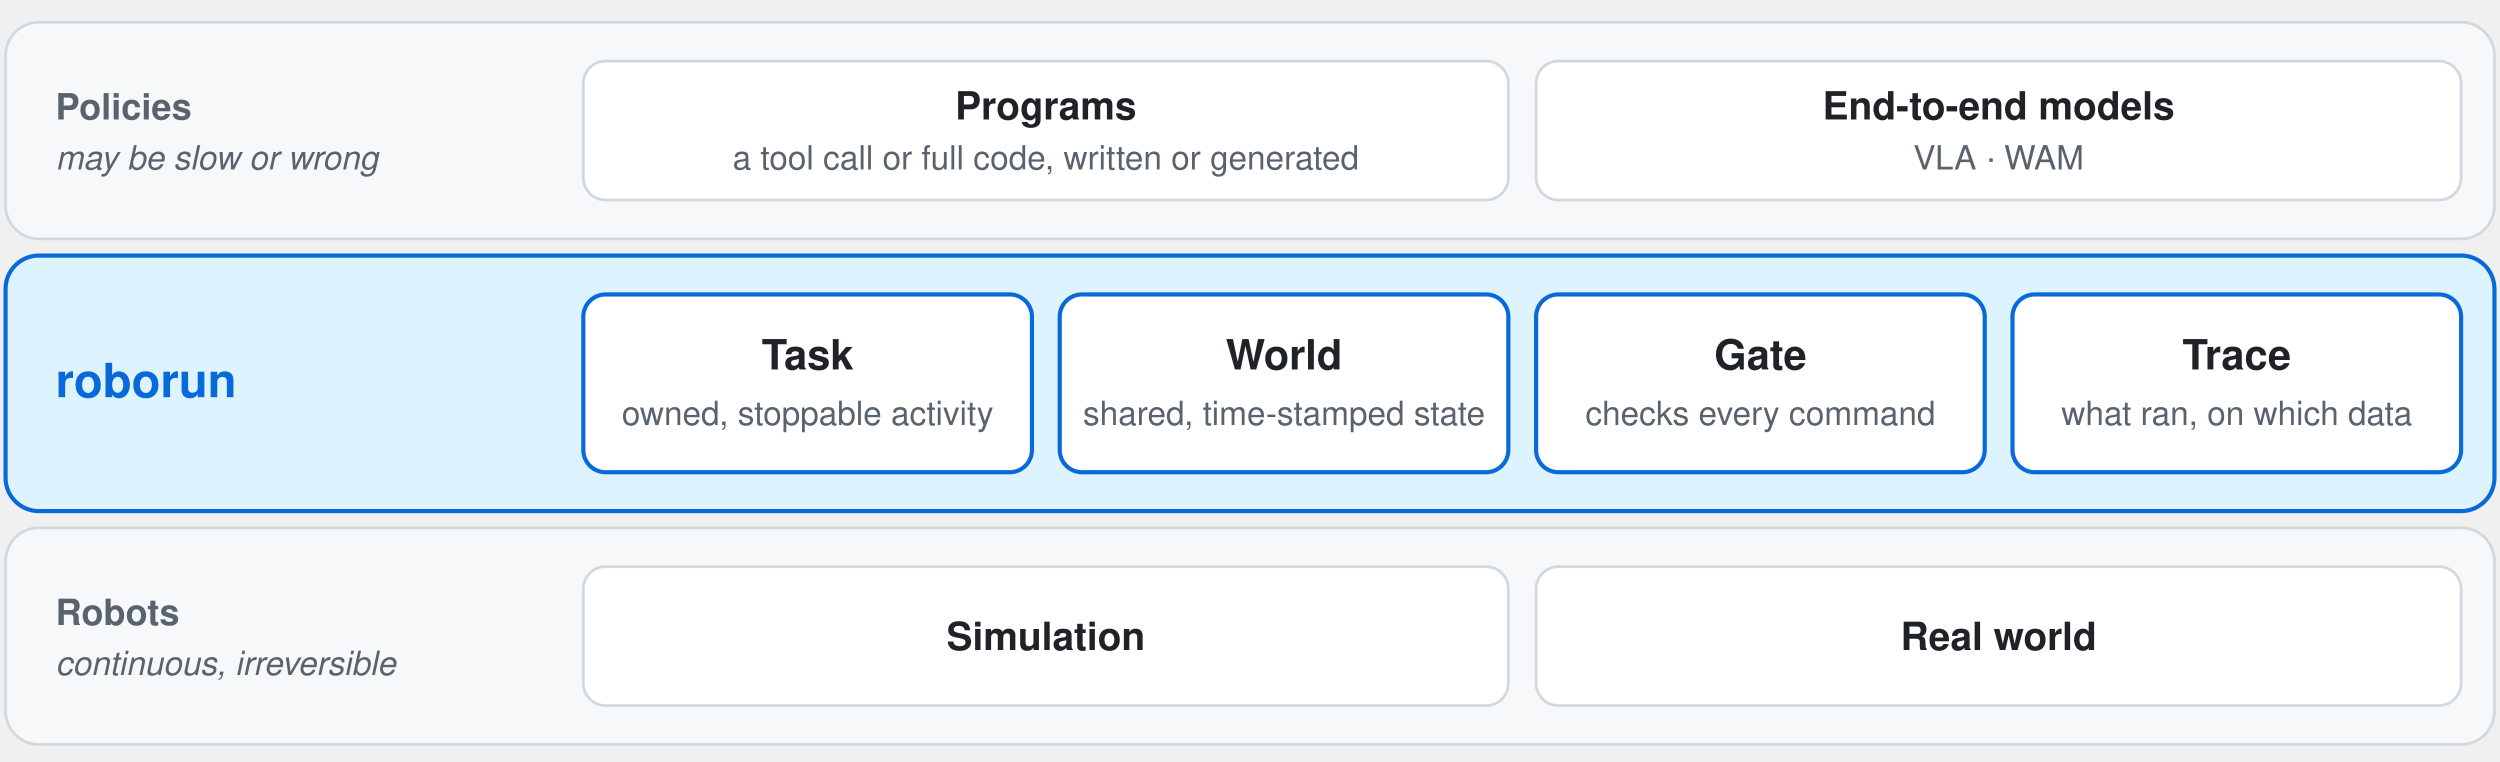
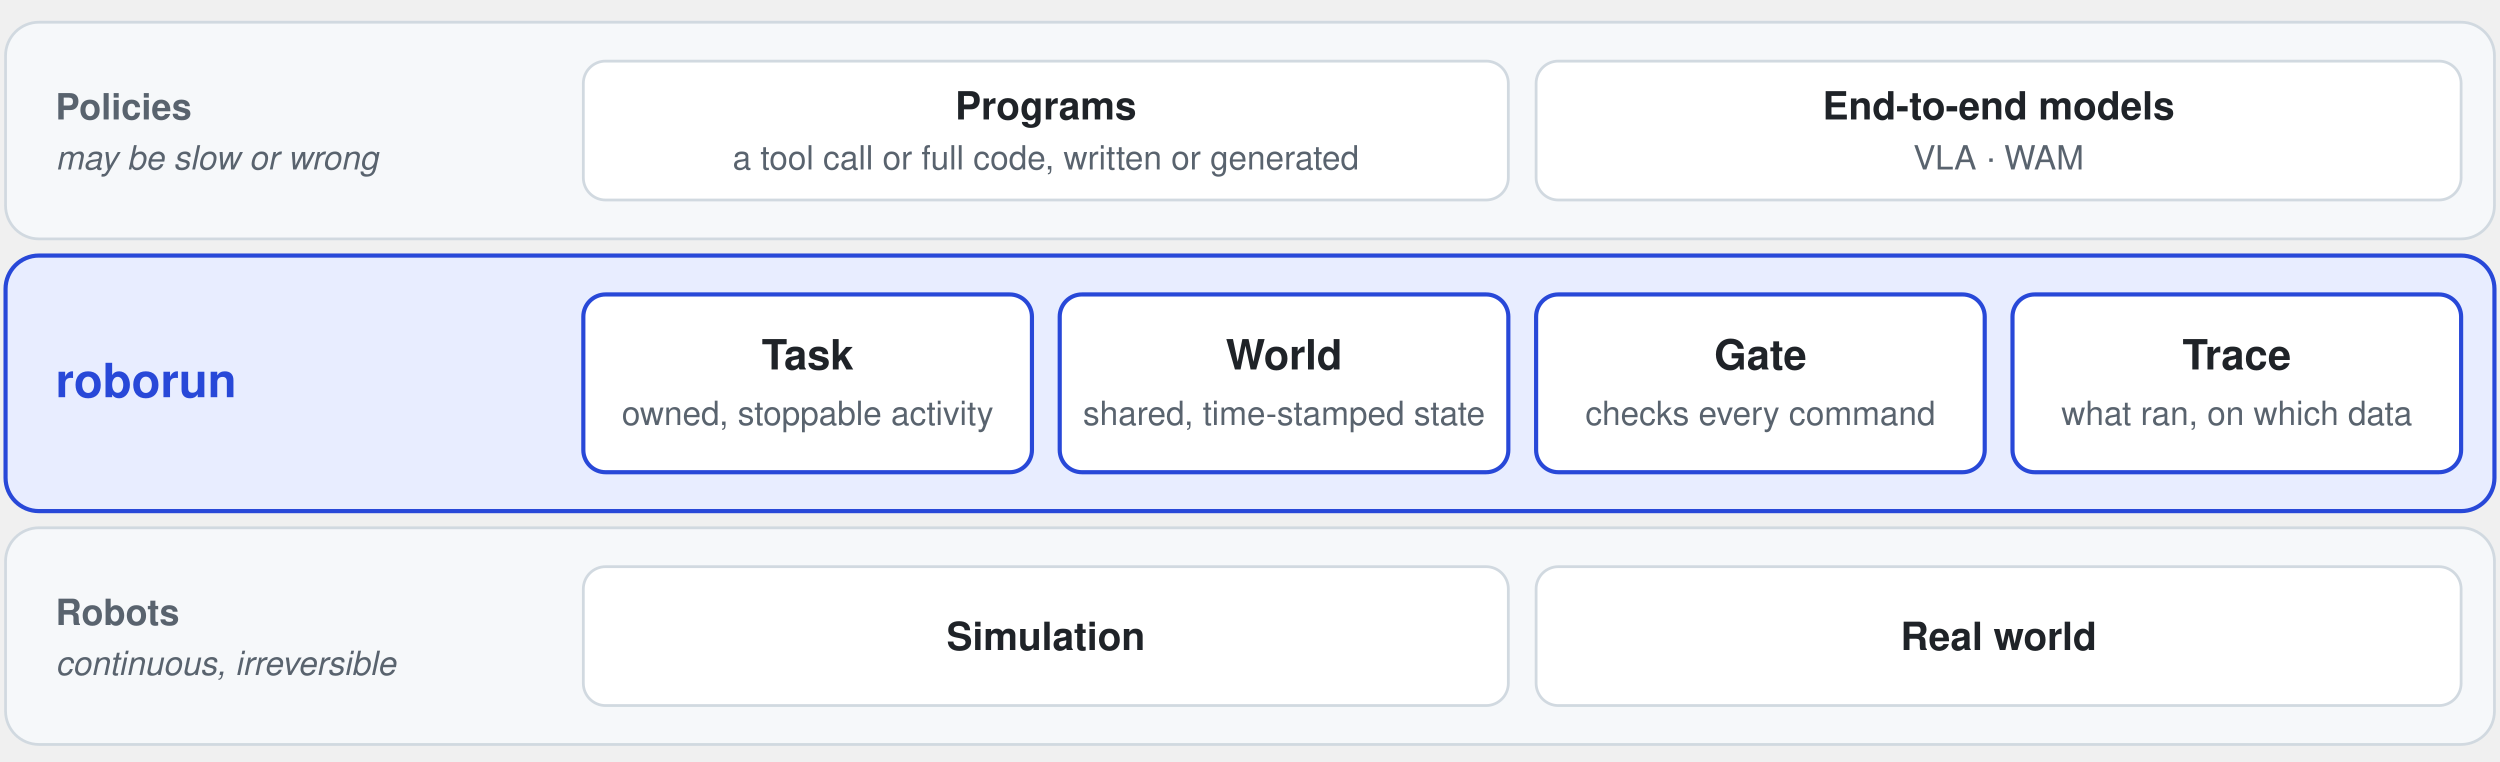
<svg xmlns="http://www.w3.org/2000/svg" viewBox="0 0 900 274" width="900" height="274" role="img" aria-label="Policies are programs (from a single tool call to full code, written by people or generated by models) or end-to-end models (VLA, world action models); they may be slow or wrong. Robots, in simulation or the real world, are continuous and irreversible. roborun sits between them: Task makes every running activity owned by whoever started it and stoppable, World holds shared, time-stamped state, Gate checks every command, and Trace records what ran, on which data.">
  <style>
text{font-family:-apple-system,BlinkMacSystemFont,"Segoe UI",Helvetica,Arial,sans-serif;fill:#1f2328}
- .band{fill:#f6f8fa;stroke:#d1d9e0}.bandcore{fill:#ddf4ff;stroke:#0969da;stroke-width:1.5}
- .chip{fill:#ffffff;stroke:#d1d9e0}.chipcore{fill:#ffffff;stroke:#0969da;stroke-width:1.5}
+ .band{fill:#f6f8fa;stroke:#d1d9e0}.bandcore{fill:#e8edff;stroke:#2848d8;stroke-width:1.5}
+ .chip{fill:#ffffff;stroke:#d1d9e0}.chipcore{fill:#ffffff;stroke:#2848d8;stroke-width:1.5}
.planned{fill:none;stroke:#8c959f;stroke-dasharray:4 3}
- .lab{font-size:13px;font-weight:700;fill:#59636e}.labcore{font-size:17px;font-weight:800;fill:#0969da}
+ .lab{font-size:13px;font-weight:700;fill:#59636e}.labcore{font-size:17px;font-weight:800;fill:#2848d8}
.c{font-size:14px;font-weight:600}.note{font-size:12px;font-style:italic;fill:#59636e}.cc{font-size:15px;font-weight:700}.cs{font-size:12px;fill:#59636e}
.dim{fill:#8c959f}
@media (prefers-color-scheme: dark){text{fill:#e6edf3}.band{fill:#151b23;stroke:#3d444d}
- .bandcore{fill:#0c2d6b;stroke:#4493f8}.chip{fill:#0d1117;stroke:#3d444d}.chipcore{fill:#0d1117;stroke:#4493f8}
- .planned{stroke:#6e7681}.lab,.cs,.note{fill:#9198a1}.labcore{fill:#4493f8}.dim{fill:#6e7681}}
+ .bandcore{fill:#18224f;stroke:#7b8fff}.chip{fill:#0d1117;stroke:#3d444d}.chipcore{fill:#0d1117;stroke:#7b8fff}
+ .planned{stroke:#6e7681}.lab,.cs,.note{fill:#9198a1}.labcore{fill:#7b8fff}.dim{fill:#6e7681}}
</style>
  <rect class="band" x="2" y="8" width="896" height="78" rx="12" />
  <text class="lab" x="20" y="43.0">Policies</text>
  <text class="note" x="20" y="61.0">may be slow or wrong</text>
  <rect class="chip" x="210.0" y="22" width="333.0" height="50" rx="8" />
  <text class="c" x="376.5" y="43" text-anchor="middle">Programs</text>
  <text class="cs" x="376.5" y="61" text-anchor="middle">a tool call or full code, written or generated</text>
  <rect class="chip" x="553.0" y="22" width="333.0" height="50" rx="8" />
  <text class="c" x="719.5" y="43" text-anchor="middle">End-to-end models</text>
  <text class="cs" x="719.5" y="61" text-anchor="middle">VLA · WAM</text>
  <rect class="bandcore" x="2" y="92" width="896" height="92" rx="12" />
  <text class="labcore" x="20" y="143.0">roborun</text>
  <rect class="chipcore" x="210.0" y="106" width="161.5" height="64" rx="8" />
  <text class="cc" x="290.75" y="133" text-anchor="middle">Task</text>
  <text class="cs" x="290.75" y="153" text-anchor="middle">owned, stoppable activity</text>
  <rect class="chipcore" x="381.5" y="106" width="161.5" height="64" rx="8" />
  <text class="cc" x="462.25" y="133" text-anchor="middle">World</text>
  <text class="cs" x="462.25" y="153" text-anchor="middle">shared, time-stamped state</text>
  <rect class="chipcore" x="553.0" y="106" width="161.5" height="64" rx="8" />
  <text class="cc" x="633.75" y="133" text-anchor="middle">Gate</text>
  <text class="cs" x="633.75" y="153" text-anchor="middle">checks every command</text>
  <rect class="chipcore" x="724.5" y="106" width="161.5" height="64" rx="8" />
  <text class="cc" x="805.25" y="133" text-anchor="middle">Trace</text>
  <text class="cs" x="805.25" y="153" text-anchor="middle">what ran, on which data</text>
  <rect class="band" x="2" y="190" width="896" height="78" rx="12" />
  <text class="lab" x="20" y="225.0">Robots</text>
  <text class="note" x="20" y="243.0">continuous, irreversible</text>
  <rect class="chip" x="210.0" y="204" width="333.0" height="50" rx="8" />
  <text class="c" x="376.5" y="234.0" text-anchor="middle">Simulation</text>
  <rect class="chip" x="553.0" y="204" width="333.0" height="50" rx="8" />
  <text class="c" x="719.5" y="234.0" text-anchor="middle">Real world</text>
</svg>
